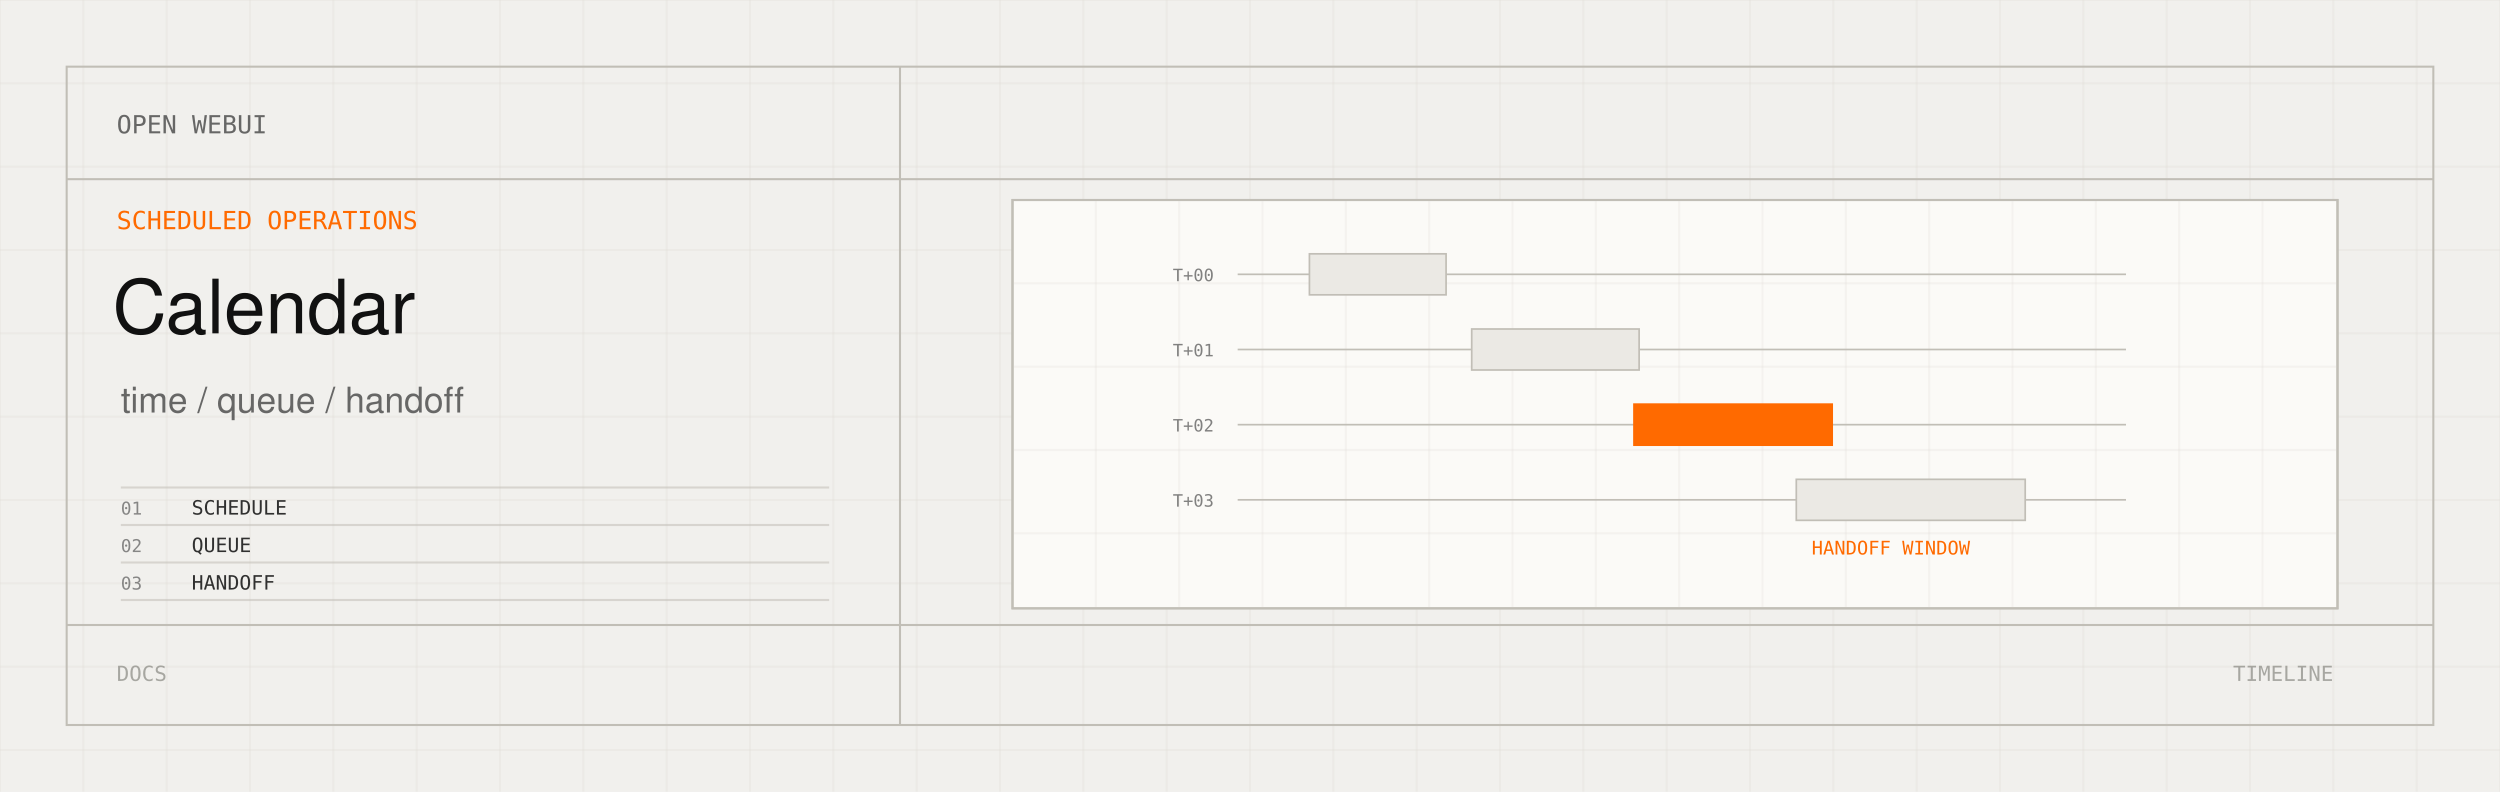
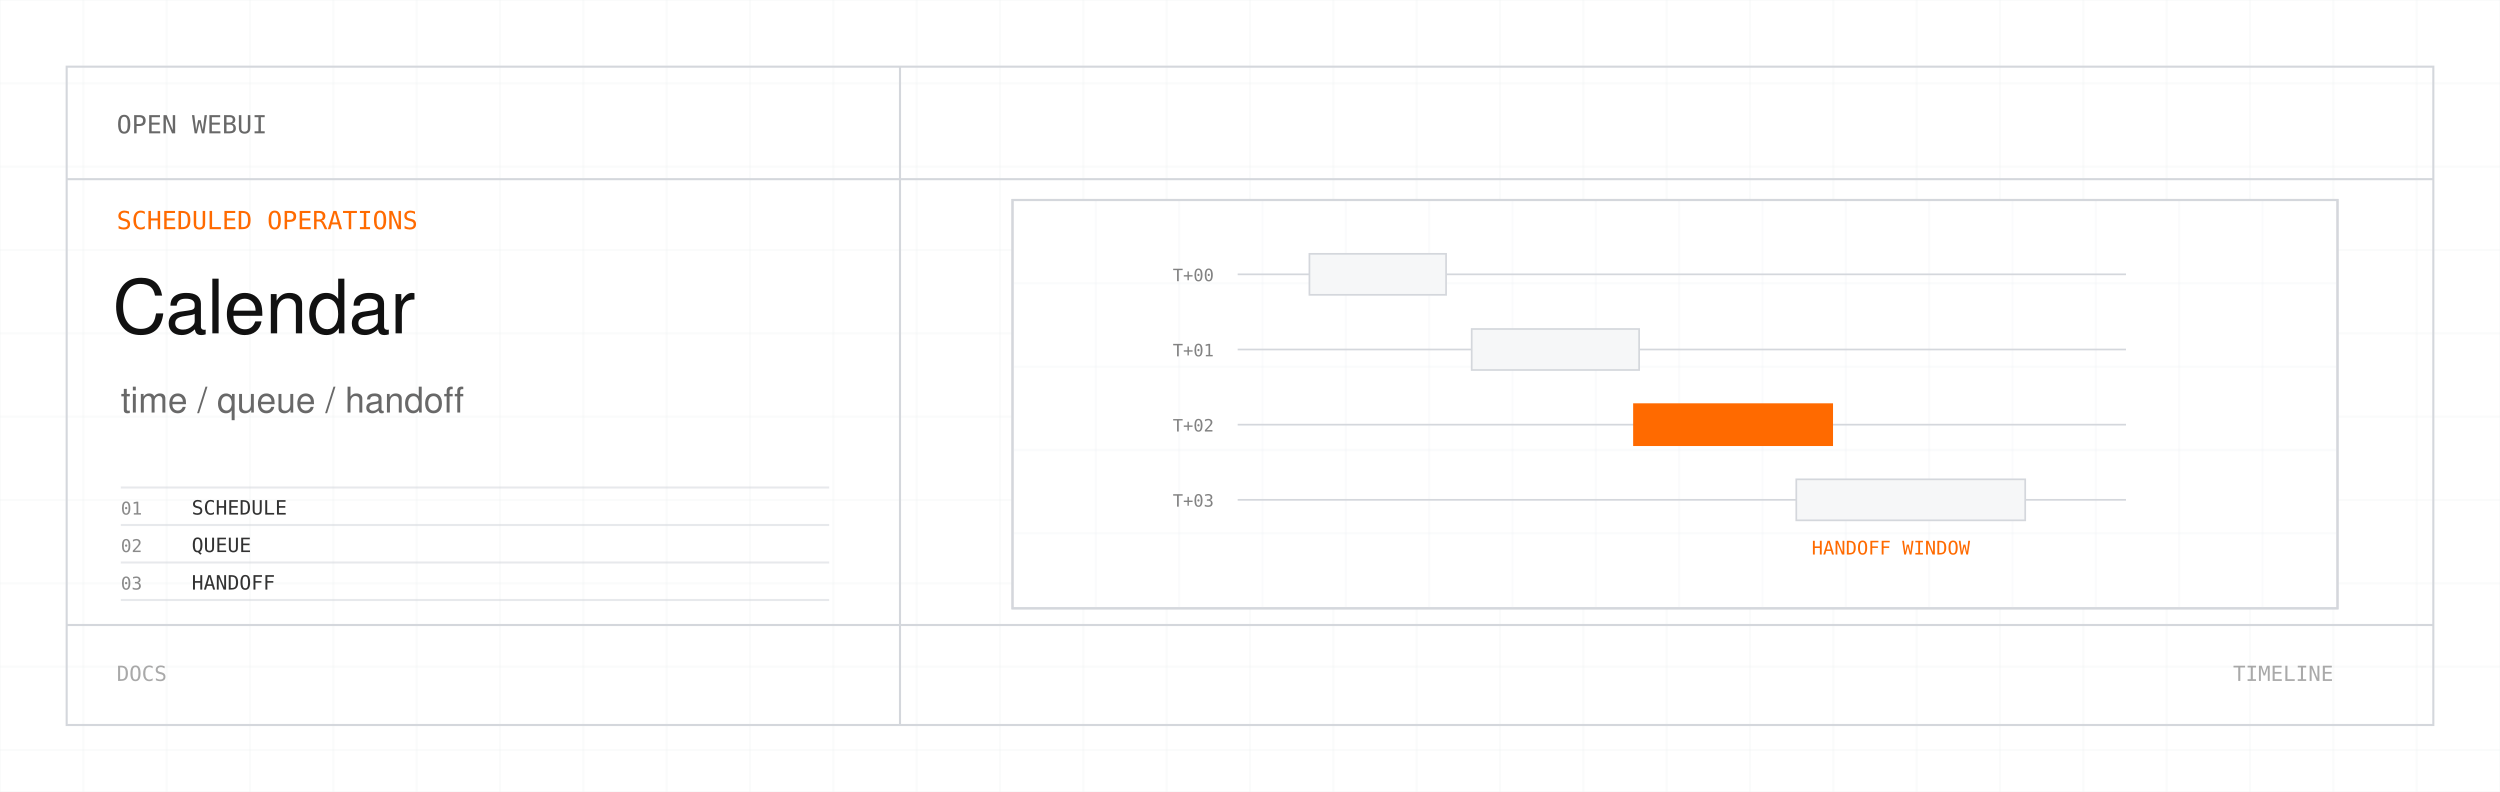
<svg xmlns="http://www.w3.org/2000/svg" viewBox="0 0 1200 380">
  <defs>
    <clipPath id="calendar-light-svg-diagram">
      <rect x="486" y="96" width="636" height="196" />
    </clipPath>
  </defs>
-   <rect width="1200" height="380" fill="#f1f0ed" />
-   <path d="M0 0V380" stroke="#dedbd4" opacity="0.28" />
-   <path d="M40 0V380" stroke="#dedbd4" opacity="0.28" />
-   <path d="M80 0V380" stroke="#dedbd4" opacity="0.28" />
-   <path d="M120 0V380" stroke="#dedbd4" opacity="0.28" />
-   <path d="M160 0V380" stroke="#dedbd4" opacity="0.28" />
-   <path d="M200 0V380" stroke="#dedbd4" opacity="0.28" />
-   <path d="M240 0V380" stroke="#dedbd4" opacity="0.28" />
-   <path d="M280 0V380" stroke="#dedbd4" opacity="0.28" />
-   <path d="M320 0V380" stroke="#dedbd4" opacity="0.28" />
-   <path d="M360 0V380" stroke="#dedbd4" opacity="0.28" />
-   <path d="M400 0V380" stroke="#dedbd4" opacity="0.28" />
-   <path d="M440 0V380" stroke="#dedbd4" opacity="0.28" />
-   <path d="M480 0V380" stroke="#dedbd4" opacity="0.28" />
-   <path d="M520 0V380" stroke="#dedbd4" opacity="0.28" />
-   <path d="M560 0V380" stroke="#dedbd4" opacity="0.28" />
-   <path d="M600 0V380" stroke="#dedbd4" opacity="0.28" />
-   <path d="M640 0V380" stroke="#dedbd4" opacity="0.28" />
-   <path d="M680 0V380" stroke="#dedbd4" opacity="0.28" />
-   <path d="M720 0V380" stroke="#dedbd4" opacity="0.28" />
-   <path d="M760 0V380" stroke="#dedbd4" opacity="0.28" />
-   <path d="M800 0V380" stroke="#dedbd4" opacity="0.28" />
-   <path d="M840 0V380" stroke="#dedbd4" opacity="0.28" />
-   <path d="M880 0V380" stroke="#dedbd4" opacity="0.28" />
-   <path d="M920 0V380" stroke="#dedbd4" opacity="0.28" />
-   <path d="M960 0V380" stroke="#dedbd4" opacity="0.28" />
-   <path d="M1000 0V380" stroke="#dedbd4" opacity="0.28" />
-   <path d="M1040 0V380" stroke="#dedbd4" opacity="0.28" />
-   <path d="M1080 0V380" stroke="#dedbd4" opacity="0.28" />
-   <path d="M1120 0V380" stroke="#dedbd4" opacity="0.28" />
-   <path d="M1160 0V380" stroke="#dedbd4" opacity="0.28" />
-   <path d="M1200 0V380" stroke="#dedbd4" opacity="0.28" />
-   <path d="M0 0H1200" stroke="#dedbd4" opacity="0.28" />
-   <path d="M0 40H1200" stroke="#dedbd4" opacity="0.28" />
-   <path d="M0 80H1200" stroke="#dedbd4" opacity="0.28" />
-   <path d="M0 120H1200" stroke="#dedbd4" opacity="0.28" />
-   <path d="M0 160H1200" stroke="#dedbd4" opacity="0.28" />
-   <path d="M0 200H1200" stroke="#dedbd4" opacity="0.28" />
-   <path d="M0 240H1200" stroke="#dedbd4" opacity="0.28" />
-   <path d="M0 280H1200" stroke="#dedbd4" opacity="0.28" />
-   <path d="M0 320H1200" stroke="#dedbd4" opacity="0.28" />
-   <path d="M0 360H1200" stroke="#dedbd4" opacity="0.28" />
-   <rect x="32" y="32" width="1136" height="316" fill="none" stroke="#c1beb6" stroke-width="1" />
-   <path d="M32 86H1168M432 32V348M32 300H1168" stroke="#c1beb6" stroke-width="1" />
+   <rect width="1200" height="380" fill="#ffffff" />
+   <path d="M0 0V380" stroke="#eceff2" opacity="0.28" />
+   <path d="M40 0V380" stroke="#eceff2" opacity="0.28" />
+   <path d="M80 0V380" stroke="#eceff2" opacity="0.28" />
+   <path d="M120 0V380" stroke="#eceff2" opacity="0.28" />
+   <path d="M160 0V380" stroke="#eceff2" opacity="0.28" />
+   <path d="M200 0V380" stroke="#eceff2" opacity="0.28" />
+   <path d="M240 0V380" stroke="#eceff2" opacity="0.28" />
+   <path d="M280 0V380" stroke="#eceff2" opacity="0.28" />
+   <path d="M320 0V380" stroke="#eceff2" opacity="0.28" />
+   <path d="M360 0V380" stroke="#eceff2" opacity="0.28" />
+   <path d="M400 0V380" stroke="#eceff2" opacity="0.28" />
+   <path d="M440 0V380" stroke="#eceff2" opacity="0.28" />
+   <path d="M480 0V380" stroke="#eceff2" opacity="0.28" />
+   <path d="M520 0V380" stroke="#eceff2" opacity="0.28" />
+   <path d="M560 0V380" stroke="#eceff2" opacity="0.28" />
+   <path d="M600 0V380" stroke="#eceff2" opacity="0.28" />
+   <path d="M640 0V380" stroke="#eceff2" opacity="0.28" />
+   <path d="M680 0V380" stroke="#eceff2" opacity="0.28" />
+   <path d="M720 0V380" stroke="#eceff2" opacity="0.28" />
+   <path d="M760 0V380" stroke="#eceff2" opacity="0.28" />
+   <path d="M800 0V380" stroke="#eceff2" opacity="0.28" />
+   <path d="M840 0V380" stroke="#eceff2" opacity="0.28" />
+   <path d="M880 0V380" stroke="#eceff2" opacity="0.28" />
+   <path d="M920 0V380" stroke="#eceff2" opacity="0.28" />
+   <path d="M960 0V380" stroke="#eceff2" opacity="0.28" />
+   <path d="M1000 0V380" stroke="#eceff2" opacity="0.28" />
+   <path d="M1040 0V380" stroke="#eceff2" opacity="0.28" />
+   <path d="M1080 0V380" stroke="#eceff2" opacity="0.28" />
+   <path d="M1120 0V380" stroke="#eceff2" opacity="0.28" />
+   <path d="M1160 0V380" stroke="#eceff2" opacity="0.28" />
+   <path d="M1200 0V380" stroke="#eceff2" opacity="0.28" />
+   <path d="M0 0H1200" stroke="#eceff2" opacity="0.28" />
+   <path d="M0 40H1200" stroke="#eceff2" opacity="0.28" />
+   <path d="M0 80H1200" stroke="#eceff2" opacity="0.28" />
+   <path d="M0 120H1200" stroke="#eceff2" opacity="0.28" />
+   <path d="M0 160H1200" stroke="#eceff2" opacity="0.28" />
+   <path d="M0 200H1200" stroke="#eceff2" opacity="0.28" />
+   <path d="M0 240H1200" stroke="#eceff2" opacity="0.28" />
+   <path d="M0 280H1200" stroke="#eceff2" opacity="0.28" />
+   <path d="M0 320H1200" stroke="#eceff2" opacity="0.28" />
+   <path d="M0 360H1200" stroke="#eceff2" opacity="0.28" />
+   <rect x="32" y="32" width="1136" height="316" fill="none" stroke="#d4d7dc" stroke-width="1" />
+   <path d="M32 86H1168M432 32V348M32 300H1168" stroke="#d4d7dc" stroke-width="1" />
  <text x="56" y="64" font-family="JetBrains Mono, SFMono-Regular, Menlo, Consolas, monospace" font-size="12" fill="#585858" opacity="0.9" text-anchor="start">OPEN WEBUI</text>
  <text x="56" y="110" font-family="JetBrains Mono, SFMono-Regular, Menlo, Consolas, monospace" font-size="12" fill="#ff6a00" opacity="1" text-anchor="start">SCHEDULED OPERATIONS</text>
  <text x="54" y="160" font-family="Helvetica Neue, Helvetica, Arial, sans-serif" font-size="36" font-weight="400" fill="#111111" opacity="1" text-anchor="start">Calendar</text>
  <text x="58" y="198" font-family="Helvetica Neue, Helvetica, Arial, sans-serif" font-size="17" font-weight="350" fill="#585858" opacity="0.9" text-anchor="start">time / queue / handoff</text>
-   <path d="M58 234H398" stroke="#c1beb6" opacity="0.55" />
+   <path d="M58 234H398" stroke="#d4d7dc" opacity="0.55" />
  <text x="58" y="247" font-family="JetBrains Mono, SFMono-Regular, Menlo, Consolas, monospace" font-size="8.5" fill="#585858" opacity="0.7" text-anchor="start">01</text>
  <text x="92" y="247" font-family="JetBrains Mono, SFMono-Regular, Menlo, Consolas, monospace" font-size="9.5" fill="#111111" opacity="0.86" text-anchor="start">SCHEDULE</text>
-   <path d="M58 252H398" stroke="#c1beb6" opacity="0.55" />
+   <path d="M58 252H398" stroke="#d4d7dc" opacity="0.55" />
  <text x="58" y="265" font-family="JetBrains Mono, SFMono-Regular, Menlo, Consolas, monospace" font-size="8.5" fill="#585858" opacity="0.7" text-anchor="start">02</text>
  <text x="92" y="265" font-family="JetBrains Mono, SFMono-Regular, Menlo, Consolas, monospace" font-size="9.5" fill="#111111" opacity="0.86" text-anchor="start">QUEUE</text>
-   <path d="M58 270H398" stroke="#c1beb6" opacity="0.55" />
+   <path d="M58 270H398" stroke="#d4d7dc" opacity="0.55" />
  <text x="58" y="283" font-family="JetBrains Mono, SFMono-Regular, Menlo, Consolas, monospace" font-size="8.5" fill="#585858" opacity="0.7" text-anchor="start">03</text>
  <text x="92" y="283" font-family="JetBrains Mono, SFMono-Regular, Menlo, Consolas, monospace" font-size="9.5" fill="#111111" opacity="0.86" text-anchor="start">HANDOFF</text>
-   <path d="M58 288H398" stroke="#c1beb6" opacity="0.55" />
-   <rect x="486" y="96" width="636" height="196" fill="#fbfaf7" stroke="#c1beb6" />
+   <path d="M58 288H398" stroke="#d4d7dc" opacity="0.55" />
+   <rect x="486" y="96" width="636" height="196" fill="#ffffff" stroke="#d4d7dc" />
  <g clip-path="url(#calendar-light-svg-diagram)">
-     <path d="M526 96V292" stroke="#dedbd4" opacity="0.24" />
-     <path d="M566 96V292" stroke="#dedbd4" opacity="0.24" />
-     <path d="M606 96V292" stroke="#dedbd4" opacity="0.24" />
-     <path d="M646 96V292" stroke="#dedbd4" opacity="0.24" />
-     <path d="M686 96V292" stroke="#dedbd4" opacity="0.24" />
-     <path d="M726 96V292" stroke="#dedbd4" opacity="0.24" />
-     <path d="M766 96V292" stroke="#dedbd4" opacity="0.24" />
-     <path d="M806 96V292" stroke="#dedbd4" opacity="0.24" />
-     <path d="M846 96V292" stroke="#dedbd4" opacity="0.24" />
-     <path d="M886 96V292" stroke="#dedbd4" opacity="0.24" />
-     <path d="M926 96V292" stroke="#dedbd4" opacity="0.24" />
-     <path d="M966 96V292" stroke="#dedbd4" opacity="0.24" />
-     <path d="M1006 96V292" stroke="#dedbd4" opacity="0.24" />
-     <path d="M1046 96V292" stroke="#dedbd4" opacity="0.24" />
-     <path d="M1086 96V292" stroke="#dedbd4" opacity="0.24" />
-     <path d="M486 136H1122" stroke="#dedbd4" opacity="0.24" />
-     <path d="M486 176H1122" stroke="#dedbd4" opacity="0.24" />
-     <path d="M486 216H1122" stroke="#dedbd4" opacity="0.24" />
-     <path d="M486 256H1122" stroke="#dedbd4" opacity="0.24" />
+     <path d="M526 96V292" stroke="#eceff2" opacity="0.24" />
+     <path d="M566 96V292" stroke="#eceff2" opacity="0.24" />
+     <path d="M606 96V292" stroke="#eceff2" opacity="0.24" />
+     <path d="M646 96V292" stroke="#eceff2" opacity="0.24" />
+     <path d="M686 96V292" stroke="#eceff2" opacity="0.24" />
+     <path d="M726 96V292" stroke="#eceff2" opacity="0.24" />
+     <path d="M766 96V292" stroke="#eceff2" opacity="0.24" />
+     <path d="M806 96V292" stroke="#eceff2" opacity="0.24" />
+     <path d="M846 96V292" stroke="#eceff2" opacity="0.24" />
+     <path d="M886 96V292" stroke="#eceff2" opacity="0.24" />
+     <path d="M926 96V292" stroke="#eceff2" opacity="0.24" />
+     <path d="M966 96V292" stroke="#eceff2" opacity="0.24" />
+     <path d="M1006 96V292" stroke="#eceff2" opacity="0.24" />
+     <path d="M1046 96V292" stroke="#eceff2" opacity="0.24" />
+     <path d="M1086 96V292" stroke="#eceff2" opacity="0.24" />
+     <path d="M486 136H1122" stroke="#eceff2" opacity="0.24" />
+     <path d="M486 176H1122" stroke="#eceff2" opacity="0.24" />
+     <path d="M486 216H1122" stroke="#eceff2" opacity="0.24" />
+     <path d="M486 256H1122" stroke="#eceff2" opacity="0.24" />
    <g transform="translate(804 194) scale(0.82) translate(-804 -194)">
-       <path d="M548 118H1068" stroke="#c1beb6" />
+       <path d="M548 118H1068" stroke="#d4d7dc" />
      <text x="510" y="122" font-family="JetBrains Mono, SFMono-Regular, Menlo, Consolas, monospace" font-size="10" fill="#585858" opacity="0.75" text-anchor="start">T+00</text>
-       <rect x="590" y="106" width="80" height="24" fill="#ebe9e4" stroke="#c1beb6" />
-       <path d="M548 162H1068" stroke="#c1beb6" />
+       <rect x="590" y="106" width="80" height="24" fill="#f6f7f8" stroke="#d4d7dc" />
+       <path d="M548 162H1068" stroke="#d4d7dc" />
      <text x="510" y="166" font-family="JetBrains Mono, SFMono-Regular, Menlo, Consolas, monospace" font-size="10" fill="#585858" opacity="0.75" text-anchor="start">T+01</text>
-       <rect x="685" y="150" width="98" height="24" fill="#ebe9e4" stroke="#c1beb6" />
-       <path d="M548 206H1068" stroke="#c1beb6" />
+       <rect x="685" y="150" width="98" height="24" fill="#f6f7f8" stroke="#d4d7dc" />
+       <path d="M548 206H1068" stroke="#d4d7dc" />
      <text x="510" y="210" font-family="JetBrains Mono, SFMono-Regular, Menlo, Consolas, monospace" font-size="10" fill="#585858" opacity="0.75" text-anchor="start">T+02</text>
      <rect x="780" y="194" width="116" height="24" fill="#ff6a00" stroke="#ff6a00" />
-       <path d="M548 250H1068" stroke="#c1beb6" />
+       <path d="M548 250H1068" stroke="#d4d7dc" />
      <text x="510" y="254" font-family="JetBrains Mono, SFMono-Regular, Menlo, Consolas, monospace" font-size="10" fill="#585858" opacity="0.75" text-anchor="start">T+03</text>
-       <rect x="875" y="238" width="134" height="24" fill="#ebe9e4" stroke="#c1beb6" />
+       <rect x="875" y="238" width="134" height="24" fill="#f6f7f8" stroke="#d4d7dc" />
      <text x="884" y="282" font-family="JetBrains Mono, SFMono-Regular, Menlo, Consolas, monospace" font-size="11" fill="#ff6a00" opacity="1" text-anchor="start">HANDOFF WINDOW</text>
    </g>
  </g>
-   <rect x="486" y="96" width="636" height="196" fill="none" stroke="#c1beb6" />
-   <text x="56" y="324" font-family="JetBrains Mono, SFMono-Regular, Menlo, Consolas, monospace" font-size="10" fill="#8a8a84" opacity="0.72" text-anchor="start" dominant-baseline="middle">DOCS</text>
-   <text x="1120" y="324" font-family="JetBrains Mono, SFMono-Regular, Menlo, Consolas, monospace" font-size="10" fill="#8a8a84" opacity="0.72" text-anchor="end" dominant-baseline="middle">TIMELINE</text>
+   <rect x="486" y="96" width="636" height="196" fill="none" stroke="#d4d7dc" />
+   <text x="56" y="324" font-family="JetBrains Mono, SFMono-Regular, Menlo, Consolas, monospace" font-size="10" fill="#888888" opacity="0.72" text-anchor="start" dominant-baseline="middle">DOCS</text>
+   <text x="1120" y="324" font-family="JetBrains Mono, SFMono-Regular, Menlo, Consolas, monospace" font-size="10" fill="#888888" opacity="0.72" text-anchor="end" dominant-baseline="middle">TIMELINE</text>
</svg>
